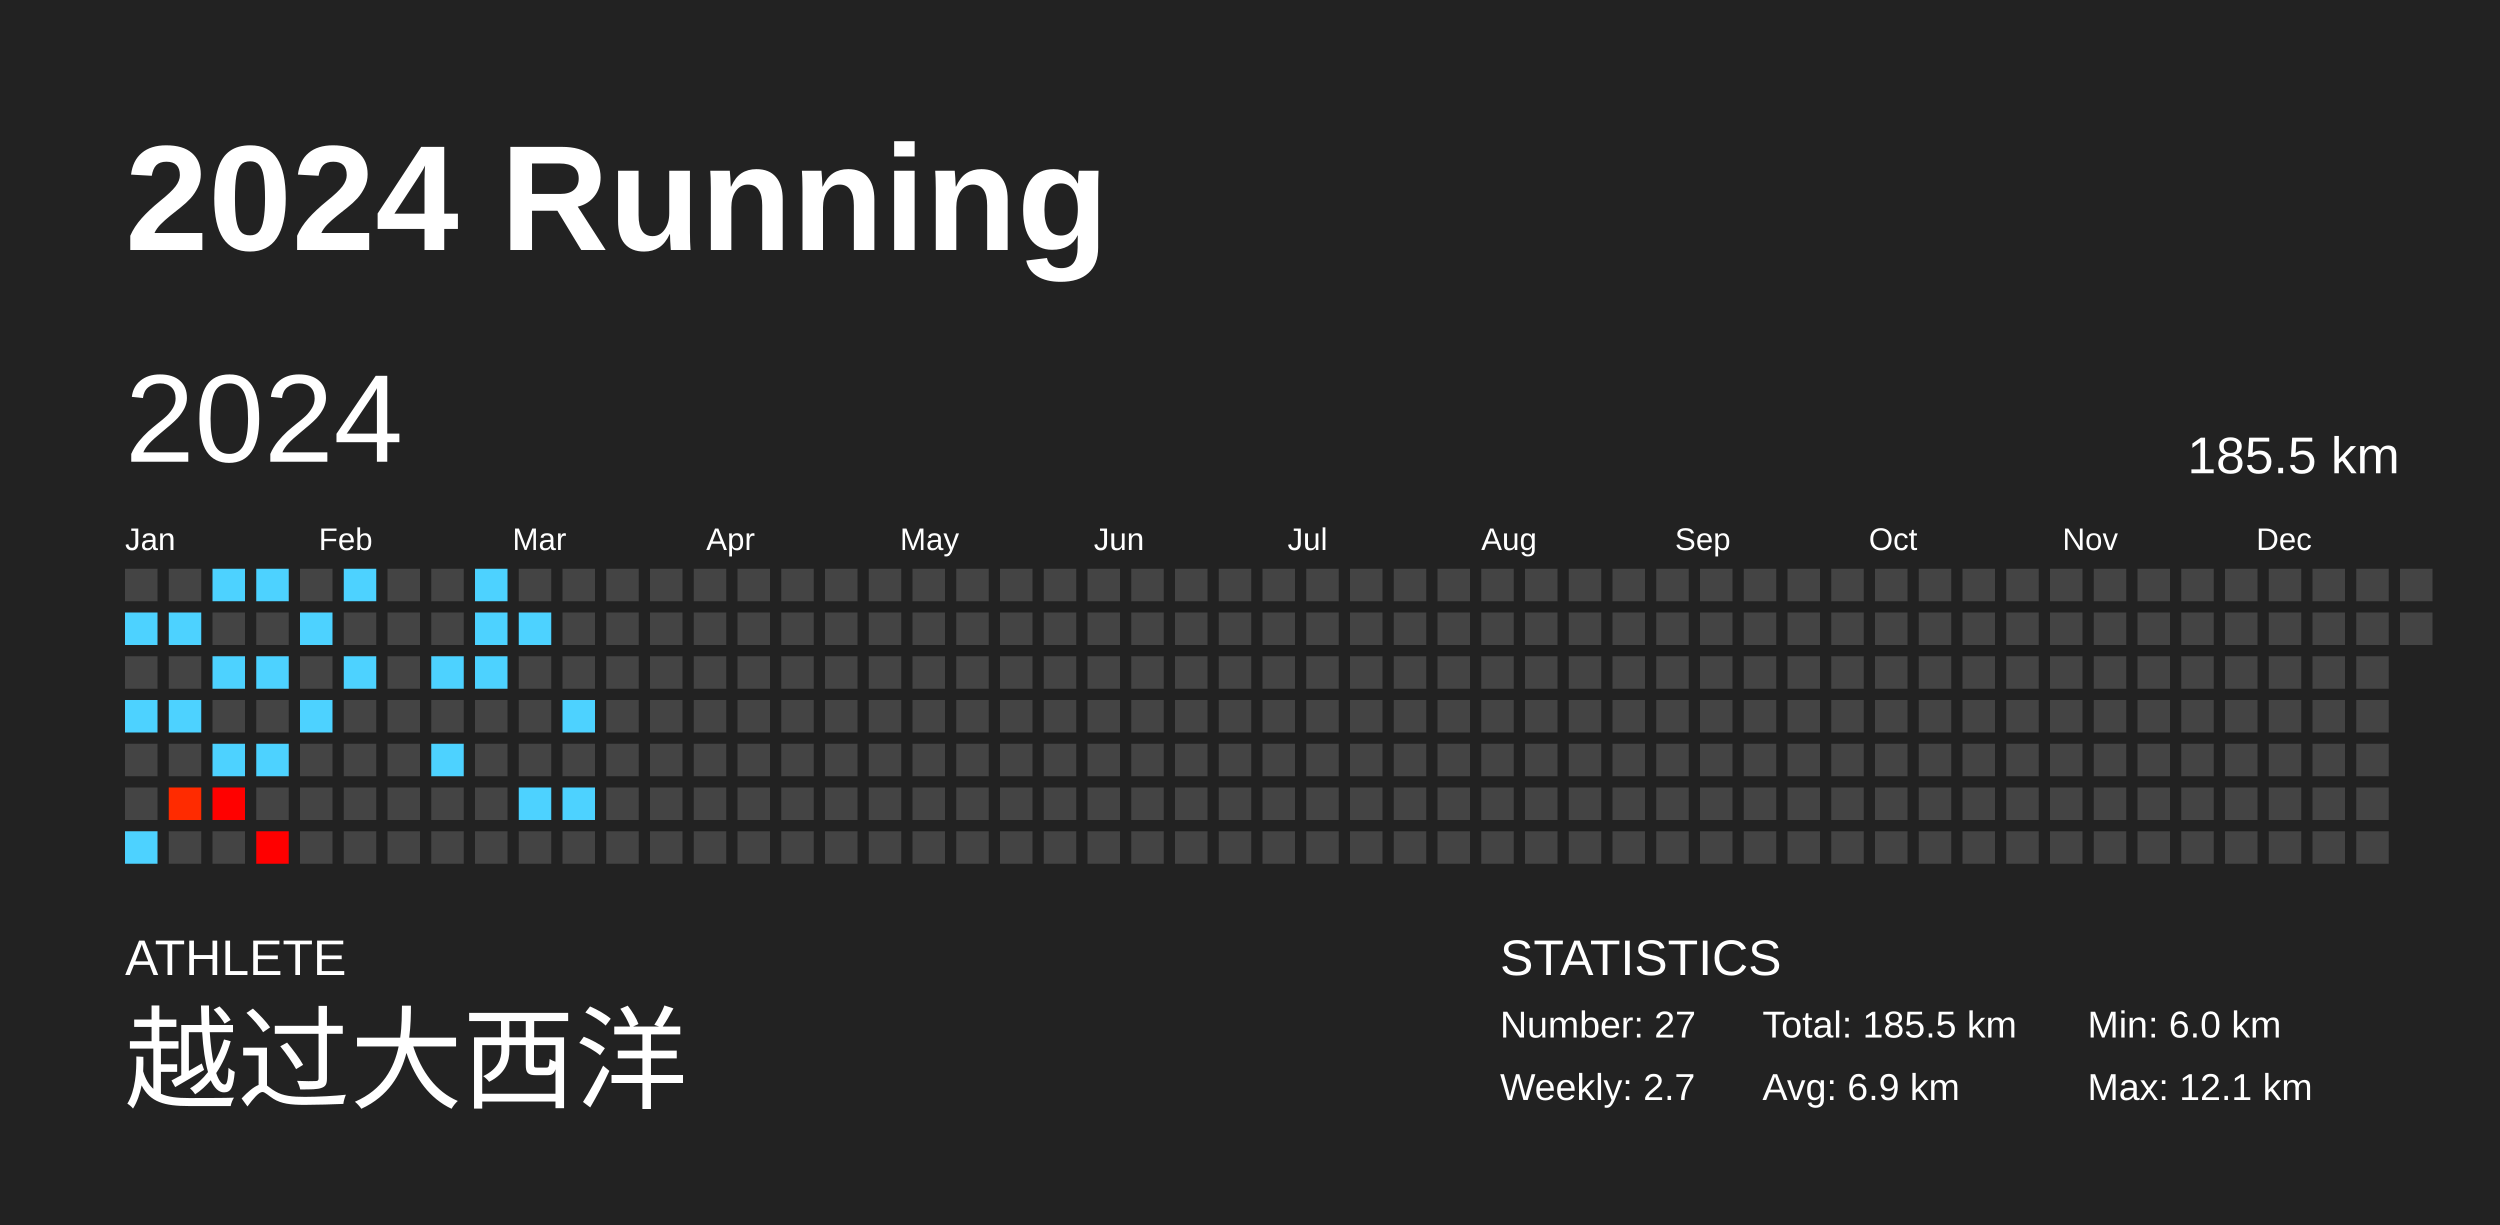
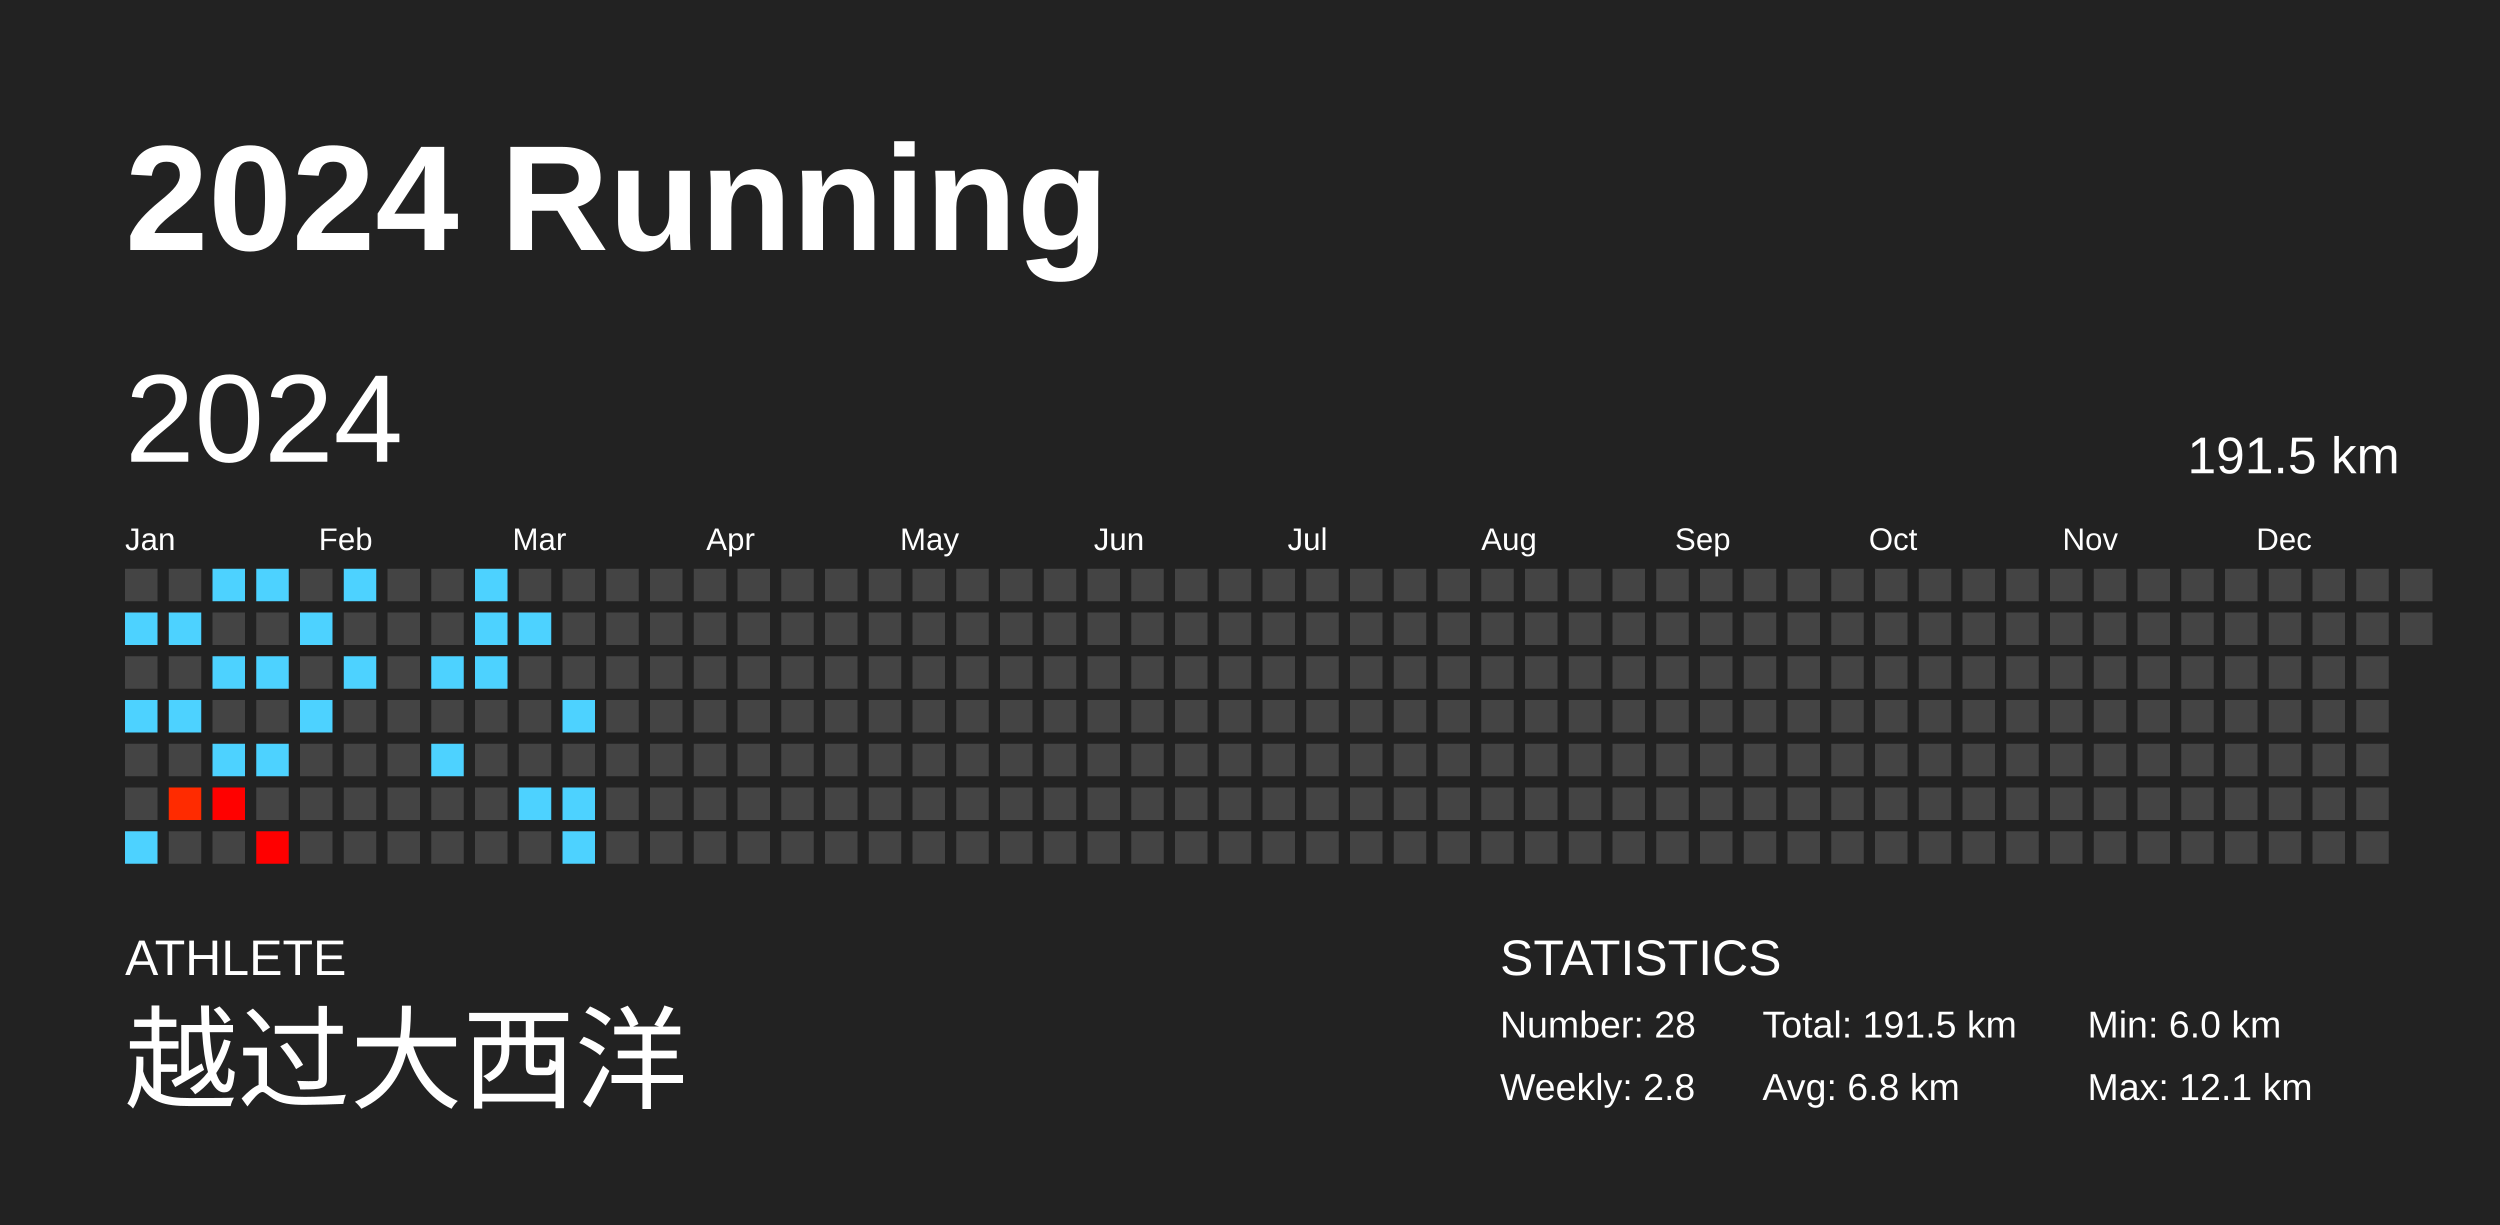
<svg xmlns="http://www.w3.org/2000/svg" baseProfile="full" height="98mm" version="1.1" viewBox="0,0,200,98" width="200mm">
  <defs />
  <rect fill="#222222" height="98" width="200" x="0" y="0" />
  <text fill="#FFFFFF" style="font-size:12px; font-family:Arial; font-weight:bold;" x="10" y="20">2024 Running</text>
  <text fill="#FFFFFF" style="font-size:4px; font-family:Arial" x="10" y="78">ATHLETE</text>
  <text fill="#FFFFFF" style="font-size:9px; font-family:Arial" x="10" y="88">越过大西洋</text>
  <text fill="#FFFFFF" style="font-size:4px; font-family:Arial" x="120" y="78">STATISTICS</text>
-   <text fill="#FFFFFF" style="font-size:3px; font-family:Arial" x="120" y="83">Number: 27</text>
-   <text fill="#FFFFFF" style="font-size:3px; font-family:Arial" x="120" y="88">Weekly: 2.7</text>
-   <text fill="#FFFFFF" style="font-size:3px; font-family:Arial" x="141" y="83">Total: 185.5 km</text>
-   <text fill="#FFFFFF" style="font-size:3px; font-family:Arial" x="141" y="88">Avg: 6.9 km</text>
+   <text fill="#FFFFFF" style="font-size:3px; font-family:Arial" x="120" y="83">Number: 28</text>
+   <text fill="#FFFFFF" style="font-size:3px; font-family:Arial" x="120" y="88">Weekly: 2.8</text>
+   <text fill="#FFFFFF" style="font-size:3px; font-family:Arial" x="141" y="83">Total: 191.5 km</text>
+   <text fill="#FFFFFF" style="font-size:3px; font-family:Arial" x="141" y="88">Avg: 6.8 km</text>
  <text fill="#FFFFFF" style="font-size:3px; font-family:Arial" x="167" y="83">Min: 6.0 km</text>
  <text fill="#FFFFFF" style="font-size:3px; font-family:Arial" x="167" y="88">Max: 12.1 km</text>
  <text dominant-baseline="hanging" fill="#FFFFFF" style="font-size:10.0px; font-family:Arial;" x="10" y="30">2024</text>
-   <text dominant-baseline="hanging" fill="#FFFFFF" style="font-size:4.125px; font-family:Arial;" x="175" y="35">185.5 km</text>
+   <text dominant-baseline="hanging" fill="#FFFFFF" style="font-size:4.125px; font-family:Arial;" x="175" y="35">191.5 km</text>
  <text fill="#FFFFFF" style="font-size:2.5px; font-family:Arial" x="10.0" y="44">Jan</text>
  <text fill="#FFFFFF" style="font-size:2.5px; font-family:Arial" x="25.5" y="44">Feb</text>
  <text fill="#FFFFFF" style="font-size:2.5px; font-family:Arial" x="41.0" y="44">Mar</text>
  <text fill="#FFFFFF" style="font-size:2.5px; font-family:Arial" x="56.5" y="44">Apr</text>
  <text fill="#FFFFFF" style="font-size:2.5px; font-family:Arial" x="72.0" y="44">May</text>
  <text fill="#FFFFFF" style="font-size:2.5px; font-family:Arial" x="87.5" y="44">Jun</text>
  <text fill="#FFFFFF" style="font-size:2.5px; font-family:Arial" x="103.0" y="44">Jul</text>
  <text fill="#FFFFFF" style="font-size:2.5px; font-family:Arial" x="118.5" y="44">Aug</text>
  <text fill="#FFFFFF" style="font-size:2.5px; font-family:Arial" x="134.0" y="44">Sep</text>
  <text fill="#FFFFFF" style="font-size:2.5px; font-family:Arial" x="149.5" y="44">Oct</text>
  <text fill="#FFFFFF" style="font-size:2.5px; font-family:Arial" x="165.0" y="44">Nov</text>
  <text fill="#FFFFFF" style="font-size:2.5px; font-family:Arial" x="180.5" y="44">Dec</text>
  <rect fill="#444444" height="2.6" width="2.6" x="10.0" y="45.5" />
  <rect fill="#4dd2ff" height="2.6" width="2.6" x="10.0" y="49.0" />
  <rect fill="#444444" height="2.6" width="2.6" x="10.0" y="52.5" />
  <rect fill="#4dd2ff" height="2.6" width="2.6" x="10.0" y="56.0" />
  <rect fill="#444444" height="2.6" width="2.6" x="10.0" y="59.5" />
  <rect fill="#444444" height="2.6" width="2.6" x="10.0" y="63.0" />
  <rect fill="#4dd2ff" height="2.6" width="2.6" x="10.0" y="66.5" />
  <rect fill="#444444" height="2.6" width="2.6" x="13.5" y="45.5" />
  <rect fill="#4dd2ff" height="2.6" width="2.6" x="13.5" y="49.0" />
  <rect fill="#444444" height="2.6" width="2.6" x="13.5" y="52.5" />
  <rect fill="#4dd2ff" height="2.6" width="2.6" x="13.5" y="56.0" />
  <rect fill="#444444" height="2.6" width="2.6" x="13.5" y="59.5" />
  <rect fill="#ff2b00" height="2.6" width="2.6" x="13.5" y="63.0" />
  <rect fill="#444444" height="2.6" width="2.6" x="13.5" y="66.5" />
  <rect fill="#4dd2ff" height="2.6" width="2.6" x="17.0" y="45.5" />
  <rect fill="#444444" height="2.6" width="2.6" x="17.0" y="49.0" />
  <rect fill="#4dd2ff" height="2.6" width="2.6" x="17.0" y="52.5" />
  <rect fill="#444444" height="2.6" width="2.6" x="17.0" y="56.0" />
  <rect fill="#4dd2ff" height="2.6" width="2.6" x="17.0" y="59.5" />
  <rect fill="#ff0100" height="2.6" width="2.6" x="17.0" y="63.0" />
  <rect fill="#444444" height="2.6" width="2.6" x="17.0" y="66.5" />
  <rect fill="#4dd2ff" height="2.6" width="2.6" x="20.5" y="45.5" />
  <rect fill="#444444" height="2.6" width="2.6" x="20.5" y="49.0" />
  <rect fill="#4dd2ff" height="2.6" width="2.6" x="20.5" y="52.5" />
  <rect fill="#444444" height="2.6" width="2.6" x="20.5" y="56.0" />
  <rect fill="#4dd2ff" height="2.6" width="2.6" x="20.5" y="59.5" />
  <rect fill="#444444" height="2.6" width="2.6" x="20.5" y="63.0" />
  <rect fill="#ff0000" height="2.6" width="2.6" x="20.5" y="66.5" />
  <rect fill="#444444" height="2.6" width="2.6" x="24.0" y="45.5" />
  <rect fill="#4dd2ff" height="2.6" width="2.6" x="24.0" y="49.0" />
  <rect fill="#444444" height="2.6" width="2.6" x="24.0" y="52.5" />
  <rect fill="#4dd2ff" height="2.6" width="2.6" x="24.0" y="56.0" />
  <rect fill="#444444" height="2.6" width="2.6" x="24.0" y="59.5" />
  <rect fill="#444444" height="2.6" width="2.6" x="24.0" y="63.0" />
  <rect fill="#444444" height="2.6" width="2.6" x="24.0" y="66.5" />
  <rect fill="#4dd2ff" height="2.6" width="2.6" x="27.5" y="45.5" />
  <rect fill="#444444" height="2.6" width="2.6" x="27.5" y="49.0" />
  <rect fill="#4dd2ff" height="2.6" width="2.6" x="27.5" y="52.5" />
  <rect fill="#444444" height="2.6" width="2.6" x="27.5" y="56.0" />
  <rect fill="#444444" height="2.6" width="2.6" x="27.5" y="59.5" />
  <rect fill="#444444" height="2.6" width="2.6" x="27.5" y="63.0" />
  <rect fill="#444444" height="2.6" width="2.6" x="27.5" y="66.5" />
  <rect fill="#444444" height="2.6" width="2.6" x="31.0" y="45.5" />
  <rect fill="#444444" height="2.6" width="2.6" x="31.0" y="49.0" />
  <rect fill="#444444" height="2.6" width="2.6" x="31.0" y="52.5" />
  <rect fill="#444444" height="2.6" width="2.6" x="31.0" y="56.0" />
  <rect fill="#444444" height="2.6" width="2.6" x="31.0" y="59.5" />
  <rect fill="#444444" height="2.6" width="2.6" x="31.0" y="63.0" />
  <rect fill="#444444" height="2.6" width="2.6" x="31.0" y="66.5" />
  <rect fill="#444444" height="2.6" width="2.6" x="34.5" y="45.5" />
  <rect fill="#444444" height="2.6" width="2.6" x="34.5" y="49.0" />
  <rect fill="#4dd2ff" height="2.6" width="2.6" x="34.5" y="52.5" />
  <rect fill="#444444" height="2.6" width="2.6" x="34.5" y="56.0" />
  <rect fill="#4dd2ff" height="2.6" width="2.6" x="34.5" y="59.5" />
  <rect fill="#444444" height="2.6" width="2.6" x="34.5" y="63.0" />
  <rect fill="#444444" height="2.6" width="2.6" x="34.5" y="66.5" />
  <rect fill="#4dd2ff" height="2.6" width="2.6" x="38.0" y="45.5" />
  <rect fill="#4dd2ff" height="2.6" width="2.6" x="38.0" y="49.0" />
  <rect fill="#4dd2ff" height="2.6" width="2.6" x="38.0" y="52.5" />
  <rect fill="#444444" height="2.6" width="2.6" x="38.0" y="56.0" />
  <rect fill="#444444" height="2.6" width="2.6" x="38.0" y="59.5" />
  <rect fill="#444444" height="2.6" width="2.6" x="38.0" y="63.0" />
  <rect fill="#444444" height="2.6" width="2.6" x="38.0" y="66.5" />
  <rect fill="#444444" height="2.6" width="2.6" x="41.5" y="45.5" />
  <rect fill="#4dd2ff" height="2.6" width="2.6" x="41.5" y="49.0" />
  <rect fill="#444444" height="2.6" width="2.6" x="41.5" y="52.5" />
  <rect fill="#444444" height="2.6" width="2.6" x="41.5" y="56.0" />
  <rect fill="#444444" height="2.6" width="2.6" x="41.5" y="59.5" />
  <rect fill="#4dd2ff" height="2.6" width="2.6" x="41.5" y="63.0" />
  <rect fill="#444444" height="2.6" width="2.6" x="41.5" y="66.5" />
  <rect fill="#444444" height="2.6" width="2.6" x="45.0" y="45.5" />
  <rect fill="#444444" height="2.6" width="2.6" x="45.0" y="49.0" />
  <rect fill="#444444" height="2.6" width="2.6" x="45.0" y="52.5" />
  <rect fill="#4dd2ff" height="2.6" width="2.6" x="45.0" y="56.0" />
  <rect fill="#444444" height="2.6" width="2.6" x="45.0" y="59.5" />
  <rect fill="#4dd2ff" height="2.6" width="2.6" x="45.0" y="63.0" />
-   <rect fill="#444444" height="2.6" width="2.6" x="45.0" y="66.5" />
+   <rect fill="#4dd2ff" height="2.6" width="2.6" x="45.0" y="66.5" />
  <rect fill="#444444" height="2.6" width="2.6" x="48.5" y="45.5" />
  <rect fill="#444444" height="2.6" width="2.6" x="48.5" y="49.0" />
  <rect fill="#444444" height="2.6" width="2.6" x="48.5" y="52.5" />
  <rect fill="#444444" height="2.6" width="2.6" x="48.5" y="56.0" />
  <rect fill="#444444" height="2.6" width="2.6" x="48.5" y="59.5" />
  <rect fill="#444444" height="2.6" width="2.6" x="48.5" y="63.0" />
  <rect fill="#444444" height="2.6" width="2.6" x="48.5" y="66.5" />
  <rect fill="#444444" height="2.6" width="2.6" x="52.0" y="45.5" />
  <rect fill="#444444" height="2.6" width="2.6" x="52.0" y="49.0" />
  <rect fill="#444444" height="2.6" width="2.6" x="52.0" y="52.5" />
  <rect fill="#444444" height="2.6" width="2.6" x="52.0" y="56.0" />
  <rect fill="#444444" height="2.6" width="2.6" x="52.0" y="59.5" />
  <rect fill="#444444" height="2.6" width="2.6" x="52.0" y="63.0" />
  <rect fill="#444444" height="2.6" width="2.6" x="52.0" y="66.5" />
  <rect fill="#444444" height="2.6" width="2.6" x="55.5" y="45.5" />
  <rect fill="#444444" height="2.6" width="2.6" x="55.5" y="49.0" />
  <rect fill="#444444" height="2.6" width="2.6" x="55.5" y="52.5" />
  <rect fill="#444444" height="2.6" width="2.6" x="55.5" y="56.0" />
  <rect fill="#444444" height="2.6" width="2.6" x="55.5" y="59.5" />
  <rect fill="#444444" height="2.6" width="2.6" x="55.5" y="63.0" />
  <rect fill="#444444" height="2.6" width="2.6" x="55.5" y="66.5" />
  <rect fill="#444444" height="2.6" width="2.6" x="59.0" y="45.5" />
  <rect fill="#444444" height="2.6" width="2.6" x="59.0" y="49.0" />
  <rect fill="#444444" height="2.6" width="2.6" x="59.0" y="52.5" />
  <rect fill="#444444" height="2.6" width="2.6" x="59.0" y="56.0" />
  <rect fill="#444444" height="2.6" width="2.6" x="59.0" y="59.5" />
  <rect fill="#444444" height="2.6" width="2.6" x="59.0" y="63.0" />
  <rect fill="#444444" height="2.6" width="2.6" x="59.0" y="66.5" />
  <rect fill="#444444" height="2.6" width="2.6" x="62.5" y="45.5" />
  <rect fill="#444444" height="2.6" width="2.6" x="62.5" y="49.0" />
  <rect fill="#444444" height="2.6" width="2.6" x="62.5" y="52.5" />
  <rect fill="#444444" height="2.6" width="2.6" x="62.5" y="56.0" />
  <rect fill="#444444" height="2.6" width="2.6" x="62.5" y="59.5" />
  <rect fill="#444444" height="2.6" width="2.6" x="62.5" y="63.0" />
  <rect fill="#444444" height="2.6" width="2.6" x="62.5" y="66.5" />
  <rect fill="#444444" height="2.6" width="2.6" x="66.0" y="45.5" />
  <rect fill="#444444" height="2.6" width="2.6" x="66.0" y="49.0" />
  <rect fill="#444444" height="2.6" width="2.6" x="66.0" y="52.5" />
  <rect fill="#444444" height="2.6" width="2.6" x="66.0" y="56.0" />
  <rect fill="#444444" height="2.6" width="2.6" x="66.0" y="59.5" />
  <rect fill="#444444" height="2.6" width="2.6" x="66.0" y="63.0" />
  <rect fill="#444444" height="2.6" width="2.6" x="66.0" y="66.5" />
  <rect fill="#444444" height="2.6" width="2.6" x="69.5" y="45.5" />
  <rect fill="#444444" height="2.6" width="2.6" x="69.5" y="49.0" />
  <rect fill="#444444" height="2.6" width="2.6" x="69.5" y="52.5" />
  <rect fill="#444444" height="2.6" width="2.6" x="69.5" y="56.0" />
  <rect fill="#444444" height="2.6" width="2.6" x="69.5" y="59.5" />
  <rect fill="#444444" height="2.6" width="2.6" x="69.5" y="63.0" />
  <rect fill="#444444" height="2.6" width="2.6" x="69.5" y="66.5" />
  <rect fill="#444444" height="2.6" width="2.6" x="73.0" y="45.5" />
  <rect fill="#444444" height="2.6" width="2.6" x="73.0" y="49.0" />
  <rect fill="#444444" height="2.6" width="2.6" x="73.0" y="52.5" />
  <rect fill="#444444" height="2.6" width="2.6" x="73.0" y="56.0" />
  <rect fill="#444444" height="2.6" width="2.6" x="73.0" y="59.5" />
  <rect fill="#444444" height="2.6" width="2.6" x="73.0" y="63.0" />
  <rect fill="#444444" height="2.6" width="2.6" x="73.0" y="66.5" />
  <rect fill="#444444" height="2.6" width="2.6" x="76.5" y="45.5" />
  <rect fill="#444444" height="2.6" width="2.6" x="76.5" y="49.0" />
  <rect fill="#444444" height="2.6" width="2.6" x="76.5" y="52.5" />
  <rect fill="#444444" height="2.6" width="2.6" x="76.5" y="56.0" />
  <rect fill="#444444" height="2.6" width="2.6" x="76.5" y="59.5" />
  <rect fill="#444444" height="2.6" width="2.6" x="76.5" y="63.0" />
  <rect fill="#444444" height="2.6" width="2.6" x="76.5" y="66.5" />
  <rect fill="#444444" height="2.6" width="2.6" x="80.0" y="45.5" />
  <rect fill="#444444" height="2.6" width="2.6" x="80.0" y="49.0" />
  <rect fill="#444444" height="2.6" width="2.6" x="80.0" y="52.5" />
  <rect fill="#444444" height="2.6" width="2.6" x="80.0" y="56.0" />
  <rect fill="#444444" height="2.6" width="2.6" x="80.0" y="59.5" />
  <rect fill="#444444" height="2.6" width="2.6" x="80.0" y="63.0" />
  <rect fill="#444444" height="2.6" width="2.6" x="80.0" y="66.5" />
  <rect fill="#444444" height="2.6" width="2.6" x="83.5" y="45.5" />
  <rect fill="#444444" height="2.6" width="2.6" x="83.5" y="49.0" />
  <rect fill="#444444" height="2.6" width="2.6" x="83.5" y="52.5" />
  <rect fill="#444444" height="2.6" width="2.6" x="83.5" y="56.0" />
  <rect fill="#444444" height="2.6" width="2.6" x="83.5" y="59.5" />
  <rect fill="#444444" height="2.6" width="2.6" x="83.5" y="63.0" />
  <rect fill="#444444" height="2.6" width="2.6" x="83.5" y="66.5" />
  <rect fill="#444444" height="2.6" width="2.6" x="87.0" y="45.5" />
  <rect fill="#444444" height="2.6" width="2.6" x="87.0" y="49.0" />
  <rect fill="#444444" height="2.6" width="2.6" x="87.0" y="52.5" />
  <rect fill="#444444" height="2.6" width="2.6" x="87.0" y="56.0" />
  <rect fill="#444444" height="2.6" width="2.6" x="87.0" y="59.5" />
  <rect fill="#444444" height="2.6" width="2.6" x="87.0" y="63.0" />
  <rect fill="#444444" height="2.6" width="2.6" x="87.0" y="66.5" />
  <rect fill="#444444" height="2.6" width="2.6" x="90.5" y="45.5" />
  <rect fill="#444444" height="2.6" width="2.6" x="90.5" y="49.0" />
  <rect fill="#444444" height="2.6" width="2.6" x="90.5" y="52.5" />
  <rect fill="#444444" height="2.6" width="2.6" x="90.5" y="56.0" />
  <rect fill="#444444" height="2.6" width="2.6" x="90.5" y="59.5" />
  <rect fill="#444444" height="2.6" width="2.6" x="90.5" y="63.0" />
  <rect fill="#444444" height="2.6" width="2.6" x="90.5" y="66.5" />
  <rect fill="#444444" height="2.6" width="2.6" x="94.0" y="45.5" />
  <rect fill="#444444" height="2.6" width="2.6" x="94.0" y="49.0" />
  <rect fill="#444444" height="2.6" width="2.6" x="94.0" y="52.5" />
  <rect fill="#444444" height="2.6" width="2.6" x="94.0" y="56.0" />
  <rect fill="#444444" height="2.6" width="2.6" x="94.0" y="59.5" />
  <rect fill="#444444" height="2.6" width="2.6" x="94.0" y="63.0" />
  <rect fill="#444444" height="2.6" width="2.6" x="94.0" y="66.5" />
  <rect fill="#444444" height="2.6" width="2.6" x="97.5" y="45.5" />
  <rect fill="#444444" height="2.6" width="2.6" x="97.5" y="49.0" />
  <rect fill="#444444" height="2.6" width="2.6" x="97.5" y="52.5" />
  <rect fill="#444444" height="2.6" width="2.6" x="97.5" y="56.0" />
  <rect fill="#444444" height="2.6" width="2.6" x="97.5" y="59.5" />
  <rect fill="#444444" height="2.6" width="2.6" x="97.5" y="63.0" />
  <rect fill="#444444" height="2.6" width="2.6" x="97.5" y="66.5" />
  <rect fill="#444444" height="2.6" width="2.6" x="101.0" y="45.5" />
  <rect fill="#444444" height="2.6" width="2.6" x="101.0" y="49.0" />
  <rect fill="#444444" height="2.6" width="2.6" x="101.0" y="52.5" />
  <rect fill="#444444" height="2.6" width="2.6" x="101.0" y="56.0" />
  <rect fill="#444444" height="2.6" width="2.6" x="101.0" y="59.5" />
  <rect fill="#444444" height="2.6" width="2.6" x="101.0" y="63.0" />
  <rect fill="#444444" height="2.6" width="2.6" x="101.0" y="66.5" />
  <rect fill="#444444" height="2.6" width="2.6" x="104.5" y="45.5" />
  <rect fill="#444444" height="2.6" width="2.6" x="104.5" y="49.0" />
  <rect fill="#444444" height="2.6" width="2.6" x="104.5" y="52.5" />
  <rect fill="#444444" height="2.6" width="2.6" x="104.5" y="56.0" />
  <rect fill="#444444" height="2.6" width="2.6" x="104.5" y="59.5" />
  <rect fill="#444444" height="2.6" width="2.6" x="104.5" y="63.0" />
  <rect fill="#444444" height="2.6" width="2.6" x="104.5" y="66.5" />
  <rect fill="#444444" height="2.6" width="2.6" x="108.0" y="45.5" />
  <rect fill="#444444" height="2.6" width="2.6" x="108.0" y="49.0" />
  <rect fill="#444444" height="2.6" width="2.6" x="108.0" y="52.5" />
  <rect fill="#444444" height="2.6" width="2.6" x="108.0" y="56.0" />
  <rect fill="#444444" height="2.6" width="2.6" x="108.0" y="59.5" />
  <rect fill="#444444" height="2.6" width="2.6" x="108.0" y="63.0" />
  <rect fill="#444444" height="2.6" width="2.6" x="108.0" y="66.5" />
  <rect fill="#444444" height="2.6" width="2.6" x="111.5" y="45.5" />
  <rect fill="#444444" height="2.6" width="2.6" x="111.5" y="49.0" />
  <rect fill="#444444" height="2.6" width="2.6" x="111.5" y="52.5" />
  <rect fill="#444444" height="2.6" width="2.6" x="111.5" y="56.0" />
  <rect fill="#444444" height="2.6" width="2.6" x="111.5" y="59.5" />
  <rect fill="#444444" height="2.6" width="2.6" x="111.5" y="63.0" />
  <rect fill="#444444" height="2.6" width="2.6" x="111.5" y="66.5" />
  <rect fill="#444444" height="2.6" width="2.6" x="115.0" y="45.5" />
  <rect fill="#444444" height="2.6" width="2.6" x="115.0" y="49.0" />
  <rect fill="#444444" height="2.6" width="2.6" x="115.0" y="52.5" />
  <rect fill="#444444" height="2.6" width="2.6" x="115.0" y="56.0" />
  <rect fill="#444444" height="2.6" width="2.6" x="115.0" y="59.5" />
  <rect fill="#444444" height="2.6" width="2.6" x="115.0" y="63.0" />
  <rect fill="#444444" height="2.6" width="2.6" x="115.0" y="66.5" />
  <rect fill="#444444" height="2.6" width="2.6" x="118.5" y="45.5" />
  <rect fill="#444444" height="2.6" width="2.6" x="118.5" y="49.0" />
  <rect fill="#444444" height="2.6" width="2.6" x="118.5" y="52.5" />
  <rect fill="#444444" height="2.6" width="2.6" x="118.5" y="56.0" />
  <rect fill="#444444" height="2.6" width="2.6" x="118.5" y="59.5" />
  <rect fill="#444444" height="2.6" width="2.6" x="118.5" y="63.0" />
  <rect fill="#444444" height="2.6" width="2.6" x="118.5" y="66.5" />
  <rect fill="#444444" height="2.6" width="2.6" x="122.0" y="45.5" />
  <rect fill="#444444" height="2.6" width="2.6" x="122.0" y="49.0" />
  <rect fill="#444444" height="2.6" width="2.6" x="122.0" y="52.5" />
  <rect fill="#444444" height="2.6" width="2.6" x="122.0" y="56.0" />
  <rect fill="#444444" height="2.6" width="2.6" x="122.0" y="59.5" />
  <rect fill="#444444" height="2.6" width="2.6" x="122.0" y="63.0" />
  <rect fill="#444444" height="2.6" width="2.6" x="122.0" y="66.5" />
  <rect fill="#444444" height="2.6" width="2.6" x="125.5" y="45.5" />
  <rect fill="#444444" height="2.6" width="2.6" x="125.5" y="49.0" />
  <rect fill="#444444" height="2.6" width="2.6" x="125.5" y="52.5" />
  <rect fill="#444444" height="2.6" width="2.6" x="125.5" y="56.0" />
  <rect fill="#444444" height="2.6" width="2.6" x="125.5" y="59.5" />
  <rect fill="#444444" height="2.6" width="2.6" x="125.5" y="63.0" />
  <rect fill="#444444" height="2.6" width="2.6" x="125.5" y="66.5" />
  <rect fill="#444444" height="2.6" width="2.6" x="129.0" y="45.5" />
  <rect fill="#444444" height="2.6" width="2.6" x="129.0" y="49.0" />
  <rect fill="#444444" height="2.6" width="2.6" x="129.0" y="52.5" />
  <rect fill="#444444" height="2.6" width="2.6" x="129.0" y="56.0" />
  <rect fill="#444444" height="2.6" width="2.6" x="129.0" y="59.5" />
  <rect fill="#444444" height="2.6" width="2.6" x="129.0" y="63.0" />
  <rect fill="#444444" height="2.6" width="2.6" x="129.0" y="66.5" />
  <rect fill="#444444" height="2.6" width="2.6" x="132.5" y="45.5" />
  <rect fill="#444444" height="2.6" width="2.6" x="132.5" y="49.0" />
  <rect fill="#444444" height="2.6" width="2.6" x="132.5" y="52.5" />
  <rect fill="#444444" height="2.6" width="2.6" x="132.5" y="56.0" />
  <rect fill="#444444" height="2.6" width="2.6" x="132.5" y="59.5" />
  <rect fill="#444444" height="2.6" width="2.6" x="132.5" y="63.0" />
  <rect fill="#444444" height="2.6" width="2.6" x="132.5" y="66.5" />
  <rect fill="#444444" height="2.6" width="2.6" x="136.0" y="45.5" />
  <rect fill="#444444" height="2.6" width="2.6" x="136.0" y="49.0" />
  <rect fill="#444444" height="2.6" width="2.6" x="136.0" y="52.5" />
  <rect fill="#444444" height="2.6" width="2.6" x="136.0" y="56.0" />
  <rect fill="#444444" height="2.6" width="2.6" x="136.0" y="59.5" />
  <rect fill="#444444" height="2.6" width="2.6" x="136.0" y="63.0" />
  <rect fill="#444444" height="2.6" width="2.6" x="136.0" y="66.5" />
  <rect fill="#444444" height="2.6" width="2.6" x="139.5" y="45.5" />
  <rect fill="#444444" height="2.6" width="2.6" x="139.5" y="49.0" />
  <rect fill="#444444" height="2.6" width="2.6" x="139.5" y="52.5" />
  <rect fill="#444444" height="2.6" width="2.6" x="139.5" y="56.0" />
  <rect fill="#444444" height="2.6" width="2.6" x="139.5" y="59.5" />
  <rect fill="#444444" height="2.6" width="2.6" x="139.5" y="63.0" />
  <rect fill="#444444" height="2.6" width="2.6" x="139.5" y="66.5" />
  <rect fill="#444444" height="2.6" width="2.6" x="143.0" y="45.5" />
  <rect fill="#444444" height="2.6" width="2.6" x="143.0" y="49.0" />
  <rect fill="#444444" height="2.6" width="2.6" x="143.0" y="52.5" />
  <rect fill="#444444" height="2.6" width="2.6" x="143.0" y="56.0" />
  <rect fill="#444444" height="2.6" width="2.6" x="143.0" y="59.5" />
  <rect fill="#444444" height="2.6" width="2.6" x="143.0" y="63.0" />
  <rect fill="#444444" height="2.6" width="2.6" x="143.0" y="66.5" />
  <rect fill="#444444" height="2.6" width="2.6" x="146.5" y="45.5" />
  <rect fill="#444444" height="2.6" width="2.6" x="146.5" y="49.0" />
  <rect fill="#444444" height="2.6" width="2.6" x="146.5" y="52.5" />
  <rect fill="#444444" height="2.6" width="2.6" x="146.5" y="56.0" />
  <rect fill="#444444" height="2.6" width="2.6" x="146.5" y="59.5" />
  <rect fill="#444444" height="2.6" width="2.6" x="146.5" y="63.0" />
  <rect fill="#444444" height="2.6" width="2.6" x="146.5" y="66.5" />
  <rect fill="#444444" height="2.6" width="2.6" x="150.0" y="45.5" />
  <rect fill="#444444" height="2.6" width="2.6" x="150.0" y="49.0" />
  <rect fill="#444444" height="2.6" width="2.6" x="150.0" y="52.5" />
  <rect fill="#444444" height="2.6" width="2.6" x="150.0" y="56.0" />
  <rect fill="#444444" height="2.6" width="2.6" x="150.0" y="59.5" />
  <rect fill="#444444" height="2.6" width="2.6" x="150.0" y="63.0" />
  <rect fill="#444444" height="2.6" width="2.6" x="150.0" y="66.5" />
  <rect fill="#444444" height="2.6" width="2.6" x="153.5" y="45.5" />
  <rect fill="#444444" height="2.6" width="2.6" x="153.5" y="49.0" />
  <rect fill="#444444" height="2.6" width="2.6" x="153.5" y="52.5" />
  <rect fill="#444444" height="2.6" width="2.6" x="153.5" y="56.0" />
  <rect fill="#444444" height="2.6" width="2.6" x="153.5" y="59.5" />
  <rect fill="#444444" height="2.6" width="2.6" x="153.5" y="63.0" />
  <rect fill="#444444" height="2.6" width="2.6" x="153.5" y="66.5" />
  <rect fill="#444444" height="2.6" width="2.6" x="157.0" y="45.5" />
  <rect fill="#444444" height="2.6" width="2.6" x="157.0" y="49.0" />
  <rect fill="#444444" height="2.6" width="2.6" x="157.0" y="52.5" />
  <rect fill="#444444" height="2.6" width="2.6" x="157.0" y="56.0" />
  <rect fill="#444444" height="2.6" width="2.6" x="157.0" y="59.5" />
  <rect fill="#444444" height="2.6" width="2.6" x="157.0" y="63.0" />
  <rect fill="#444444" height="2.6" width="2.6" x="157.0" y="66.5" />
  <rect fill="#444444" height="2.6" width="2.6" x="160.5" y="45.5" />
  <rect fill="#444444" height="2.6" width="2.6" x="160.5" y="49.0" />
  <rect fill="#444444" height="2.6" width="2.6" x="160.5" y="52.5" />
  <rect fill="#444444" height="2.6" width="2.6" x="160.5" y="56.0" />
  <rect fill="#444444" height="2.6" width="2.6" x="160.5" y="59.5" />
  <rect fill="#444444" height="2.6" width="2.6" x="160.5" y="63.0" />
  <rect fill="#444444" height="2.6" width="2.6" x="160.5" y="66.5" />
  <rect fill="#444444" height="2.6" width="2.6" x="164.0" y="45.5" />
  <rect fill="#444444" height="2.6" width="2.6" x="164.0" y="49.0" />
  <rect fill="#444444" height="2.6" width="2.6" x="164.0" y="52.5" />
  <rect fill="#444444" height="2.6" width="2.6" x="164.0" y="56.0" />
  <rect fill="#444444" height="2.6" width="2.6" x="164.0" y="59.5" />
  <rect fill="#444444" height="2.6" width="2.6" x="164.0" y="63.0" />
  <rect fill="#444444" height="2.6" width="2.6" x="164.0" y="66.5" />
  <rect fill="#444444" height="2.6" width="2.6" x="167.5" y="45.5" />
  <rect fill="#444444" height="2.6" width="2.6" x="167.5" y="49.0" />
  <rect fill="#444444" height="2.6" width="2.6" x="167.5" y="52.5" />
  <rect fill="#444444" height="2.6" width="2.6" x="167.5" y="56.0" />
  <rect fill="#444444" height="2.6" width="2.6" x="167.5" y="59.5" />
  <rect fill="#444444" height="2.6" width="2.6" x="167.5" y="63.0" />
  <rect fill="#444444" height="2.6" width="2.6" x="167.5" y="66.5" />
  <rect fill="#444444" height="2.6" width="2.6" x="171.0" y="45.5" />
  <rect fill="#444444" height="2.6" width="2.6" x="171.0" y="49.0" />
  <rect fill="#444444" height="2.6" width="2.6" x="171.0" y="52.5" />
  <rect fill="#444444" height="2.6" width="2.6" x="171.0" y="56.0" />
  <rect fill="#444444" height="2.6" width="2.6" x="171.0" y="59.5" />
  <rect fill="#444444" height="2.6" width="2.6" x="171.0" y="63.0" />
  <rect fill="#444444" height="2.6" width="2.6" x="171.0" y="66.5" />
  <rect fill="#444444" height="2.6" width="2.6" x="174.5" y="45.5" />
  <rect fill="#444444" height="2.6" width="2.6" x="174.5" y="49.0" />
  <rect fill="#444444" height="2.6" width="2.6" x="174.5" y="52.5" />
  <rect fill="#444444" height="2.6" width="2.6" x="174.5" y="56.0" />
  <rect fill="#444444" height="2.6" width="2.6" x="174.5" y="59.5" />
  <rect fill="#444444" height="2.6" width="2.6" x="174.5" y="63.0" />
  <rect fill="#444444" height="2.6" width="2.6" x="174.5" y="66.5" />
  <rect fill="#444444" height="2.6" width="2.6" x="178.0" y="45.5" />
  <rect fill="#444444" height="2.6" width="2.6" x="178.0" y="49.0" />
  <rect fill="#444444" height="2.6" width="2.6" x="178.0" y="52.5" />
  <rect fill="#444444" height="2.6" width="2.6" x="178.0" y="56.0" />
  <rect fill="#444444" height="2.6" width="2.6" x="178.0" y="59.5" />
  <rect fill="#444444" height="2.6" width="2.6" x="178.0" y="63.0" />
  <rect fill="#444444" height="2.6" width="2.6" x="178.0" y="66.5" />
  <rect fill="#444444" height="2.6" width="2.6" x="181.5" y="45.5" />
  <rect fill="#444444" height="2.6" width="2.6" x="181.5" y="49.0" />
  <rect fill="#444444" height="2.6" width="2.6" x="181.5" y="52.5" />
  <rect fill="#444444" height="2.6" width="2.6" x="181.5" y="56.0" />
  <rect fill="#444444" height="2.6" width="2.6" x="181.5" y="59.5" />
  <rect fill="#444444" height="2.6" width="2.6" x="181.5" y="63.0" />
  <rect fill="#444444" height="2.6" width="2.6" x="181.5" y="66.5" />
  <rect fill="#444444" height="2.6" width="2.6" x="185.0" y="45.5" />
  <rect fill="#444444" height="2.6" width="2.6" x="185.0" y="49.0" />
  <rect fill="#444444" height="2.6" width="2.6" x="185.0" y="52.5" />
  <rect fill="#444444" height="2.6" width="2.6" x="185.0" y="56.0" />
  <rect fill="#444444" height="2.6" width="2.6" x="185.0" y="59.5" />
  <rect fill="#444444" height="2.6" width="2.6" x="185.0" y="63.0" />
  <rect fill="#444444" height="2.6" width="2.6" x="185.0" y="66.5" />
  <rect fill="#444444" height="2.6" width="2.6" x="188.5" y="45.5" />
  <rect fill="#444444" height="2.6" width="2.6" x="188.5" y="49.0" />
  <rect fill="#444444" height="2.6" width="2.6" x="188.5" y="52.5" />
  <rect fill="#444444" height="2.6" width="2.6" x="188.5" y="56.0" />
  <rect fill="#444444" height="2.6" width="2.6" x="188.5" y="59.5" />
  <rect fill="#444444" height="2.6" width="2.6" x="188.5" y="63.0" />
  <rect fill="#444444" height="2.6" width="2.6" x="188.5" y="66.5" />
  <rect fill="#444444" height="2.6" width="2.6" x="192.0" y="45.5" />
  <rect fill="#444444" height="2.6" width="2.6" x="192.0" y="49.0" />
</svg>
